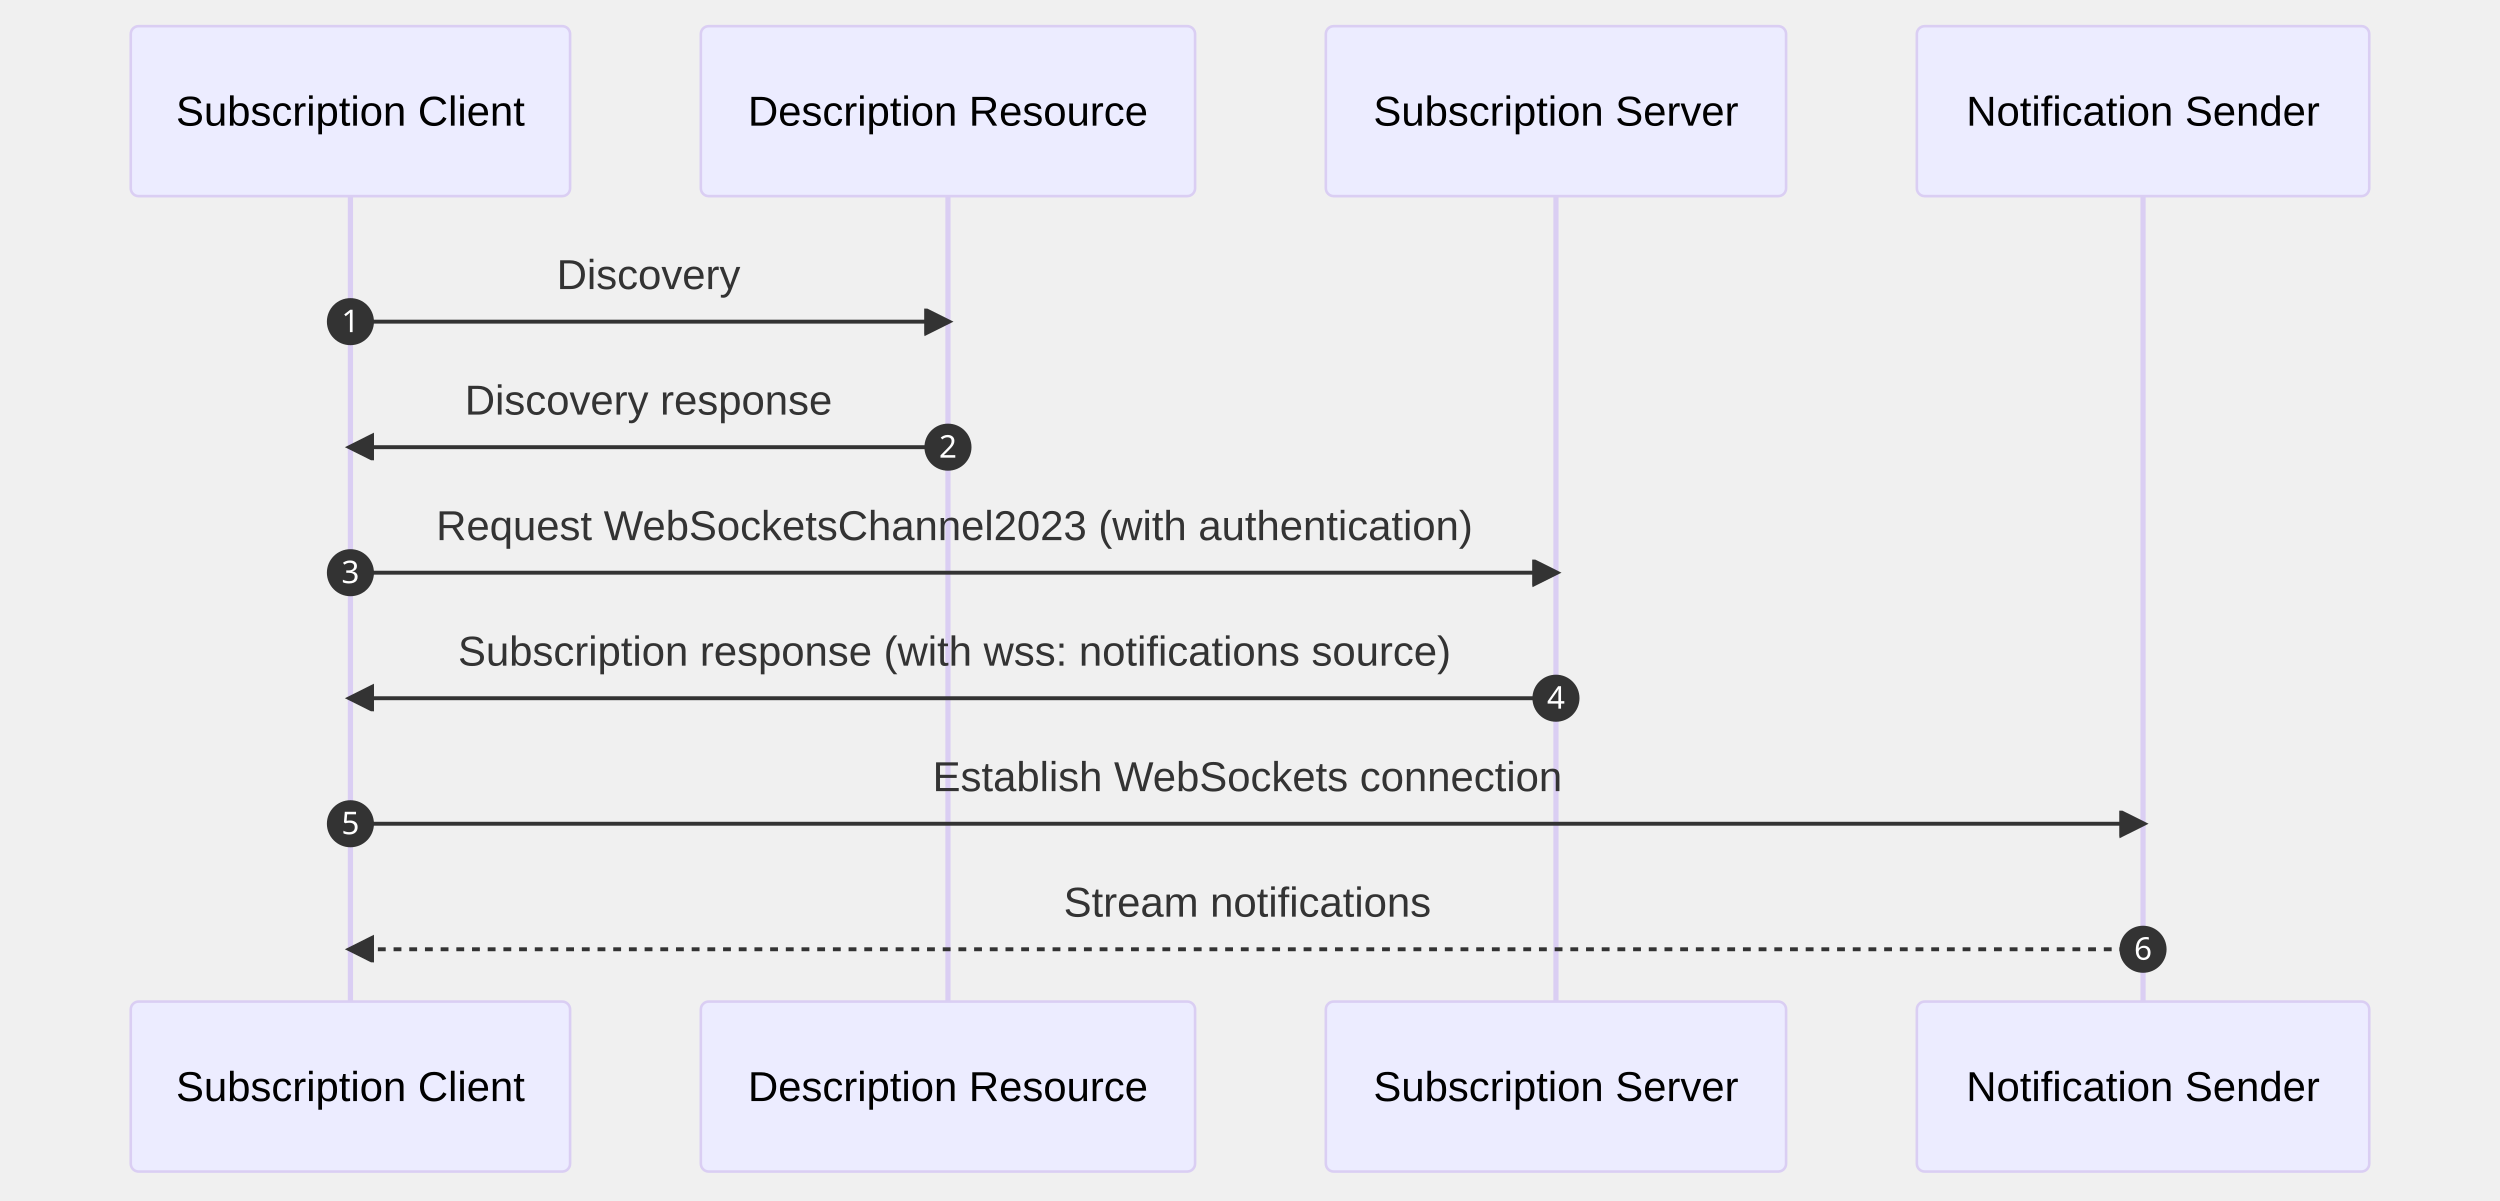
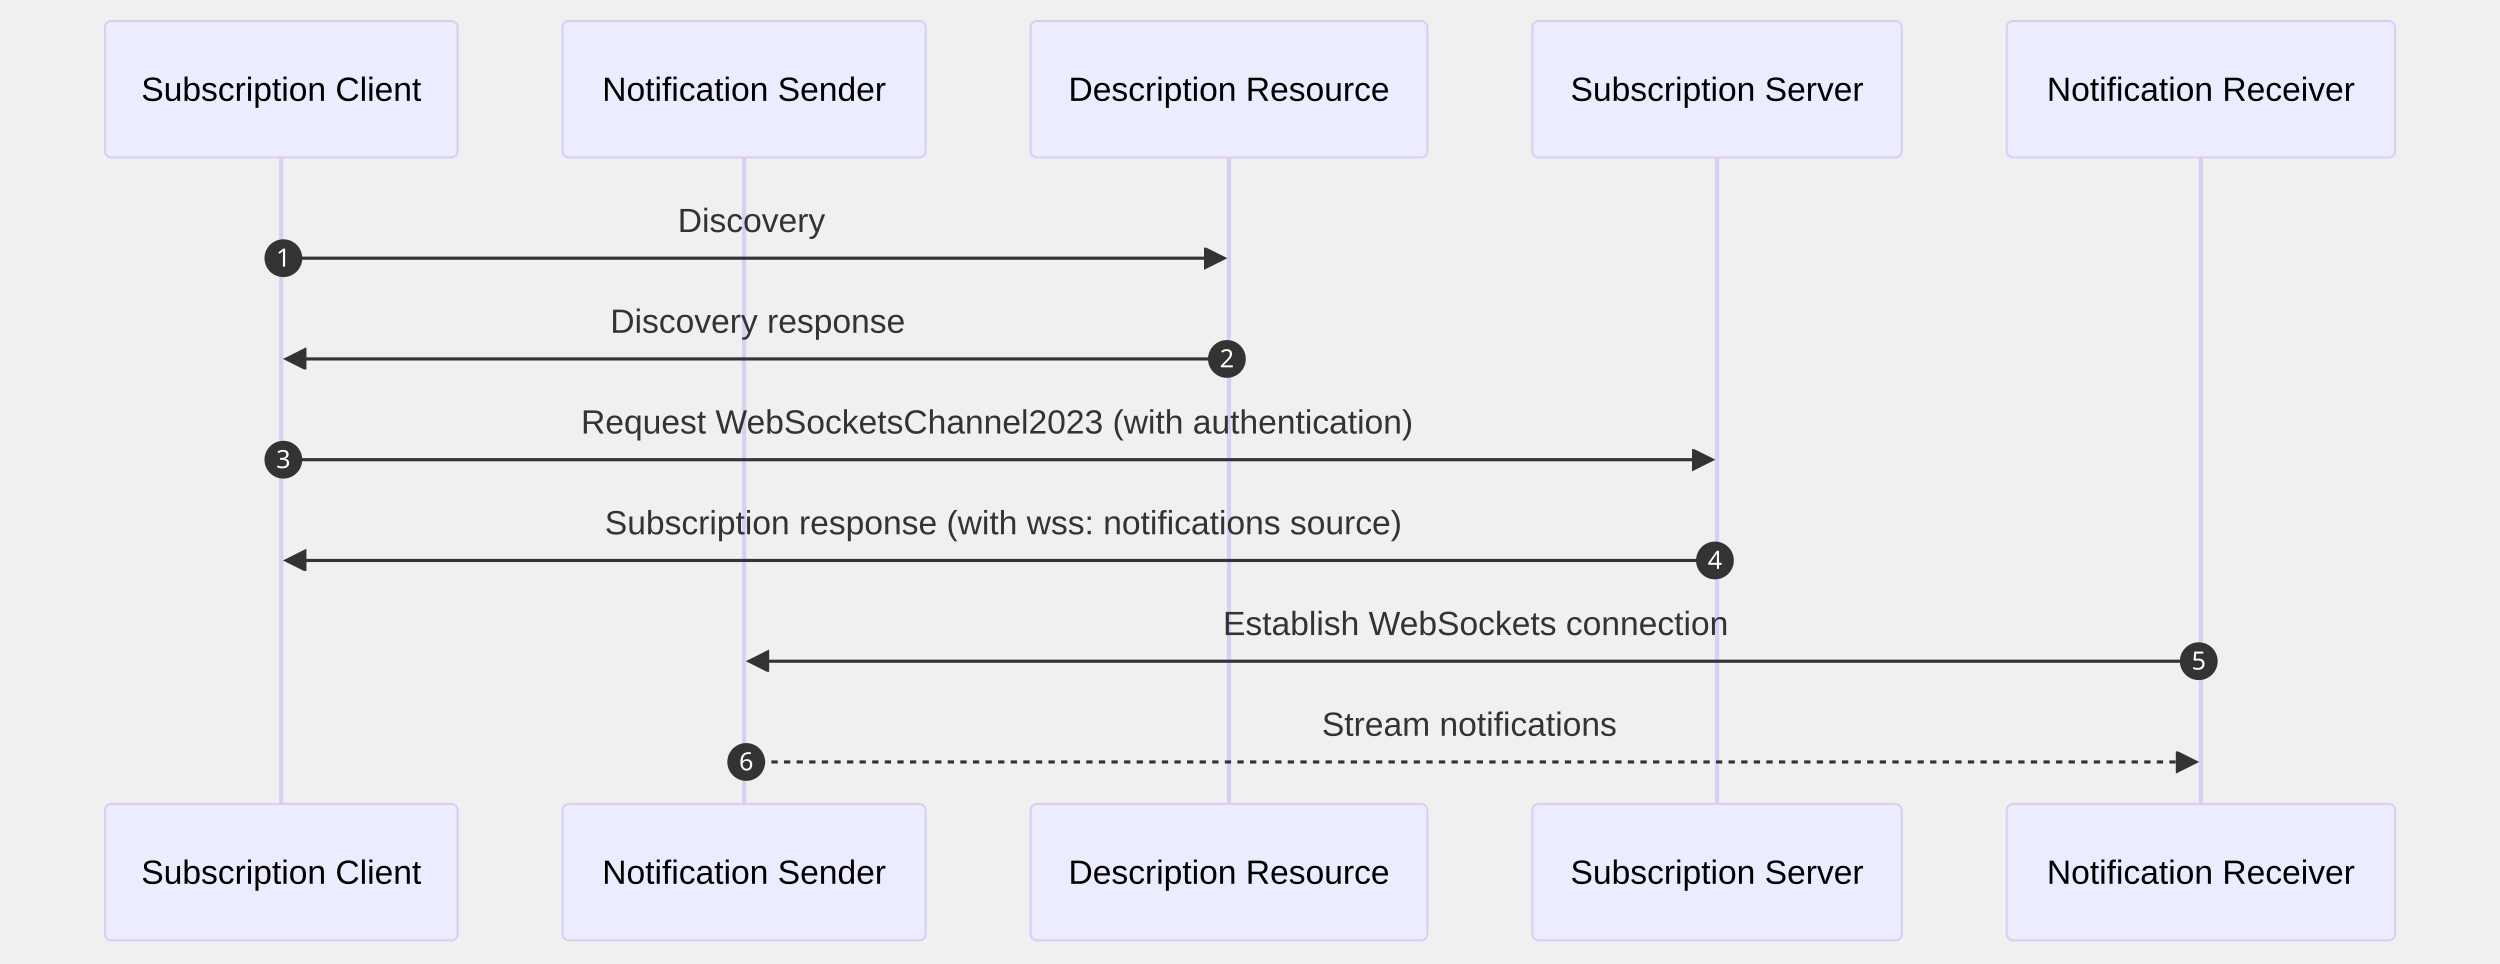
- <svg xmlns="http://www.w3.org/2000/svg" aria-roledescription="sequence" viewBox="-50 -10 956 459" style="max-width: 956px; background-color: white;" width="100%" id="mermaid-1676246538590">
-   <style>#mermaid-1676246538590{font-family:"trebuchet ms",verdana,arial,sans-serif;font-size:16px;fill:#333;}#mermaid-1676246538590 .error-icon{fill:#552222;}#mermaid-1676246538590 .error-text{fill:#552222;stroke:#552222;}#mermaid-1676246538590 .edge-thickness-normal{stroke-width:2px;}#mermaid-1676246538590 .edge-thickness-thick{stroke-width:3.5px;}#mermaid-1676246538590 .edge-pattern-solid{stroke-dasharray:0;}#mermaid-1676246538590 .edge-pattern-dashed{stroke-dasharray:3;}#mermaid-1676246538590 .edge-pattern-dotted{stroke-dasharray:2;}#mermaid-1676246538590 .marker{fill:#333333;stroke:#333333;}#mermaid-1676246538590 .marker.cross{stroke:#333333;}#mermaid-1676246538590 svg{font-family:"trebuchet ms",verdana,arial,sans-serif;font-size:16px;}#mermaid-1676246538590 .actor{stroke:hsl(259.626, 59.777%, 87.902%);fill:#ECECFF;}#mermaid-1676246538590 text.actor&gt;tspan{fill:black;stroke:none;}#mermaid-1676246538590 .actor-line{stroke:grey;}#mermaid-1676246538590 .messageLine0{stroke-width:1.5;stroke-dasharray:none;stroke:#333;}#mermaid-1676246538590 .messageLine1{stroke-width:1.5;stroke-dasharray:2,2;stroke:#333;}#mermaid-1676246538590 #arrowhead path{fill:#333;stroke:#333;}#mermaid-1676246538590 .sequenceNumber{fill:white;}#mermaid-1676246538590 #sequencenumber{fill:#333;}#mermaid-1676246538590 #crosshead path{fill:#333;stroke:#333;}#mermaid-1676246538590 .messageText{fill:#333;stroke:none;}#mermaid-1676246538590 .labelBox{stroke:hsl(259.626, 59.777%, 87.902%);fill:#ECECFF;}#mermaid-1676246538590 .labelText,#mermaid-1676246538590 .labelText&gt;tspan{fill:black;stroke:none;}#mermaid-1676246538590 .loopText,#mermaid-1676246538590 .loopText&gt;tspan{fill:black;stroke:none;}#mermaid-1676246538590 .loopLine{stroke-width:2px;stroke-dasharray:2,2;stroke:hsl(259.626, 59.777%, 87.902%);fill:hsl(259.626, 59.777%, 87.902%);}#mermaid-1676246538590 .note{stroke:#aaaa33;fill:#fff5ad;}#mermaid-1676246538590 .noteText,#mermaid-1676246538590 .noteText&gt;tspan{fill:black;stroke:none;}#mermaid-1676246538590 .activation0{fill:#f4f4f4;stroke:#666;}#mermaid-1676246538590 .activation1{fill:#f4f4f4;stroke:#666;}#mermaid-1676246538590 .activation2{fill:#f4f4f4;stroke:#666;}#mermaid-1676246538590 .actorPopupMenu{position:absolute;}#mermaid-1676246538590 .actorPopupMenuPanel{position:absolute;fill:#ECECFF;box-shadow:0px 8px 16px 0px rgba(0,0,0,0.2);filter:drop-shadow(3px 5px 2px rgb(0 0 0 / 0.4));}#mermaid-1676246538590 .actor-man line{stroke:hsl(259.626, 59.777%, 87.902%);fill:#ECECFF;}#mermaid-1676246538590 .actor-man circle,#mermaid-1676246538590 line{stroke:hsl(259.626, 59.777%, 87.902%);fill:#ECECFF;stroke-width:2px;}#mermaid-1676246538590 :root{--mermaid-font-family:"trebuchet ms",verdana,arial,sans-serif;}</style>
+ <svg xmlns="http://www.w3.org/2000/svg" aria-roledescription="sequence" role="graphics-document document" viewBox="-50 -10 1191 459" style="max-width: 1191px; background-color: white;" width="100%" id="my-svg">
+   <g>
+     <rect class="actor actor-bottom" ry="3" rx="3" name="Notification Receiver" height="65" width="185" stroke="#666" fill="#eaeaea" y="373" x="906" />
+     <text style="text-anchor: middle; font-size: 16px; font-weight: 400;" class="actor" alignment-baseline="central" dominant-baseline="central" y="405.5" x="998.5">
+       <tspan dy="0" x="998.5">Notification Receiver</tspan>
+     </text>
+   </g>
+   <g>
+     <rect class="actor actor-bottom" ry="3" rx="3" name="Subscription Server" height="65" width="176" stroke="#666" fill="#eaeaea" y="373" x="680" />
+     <text style="text-anchor: middle; font-size: 16px; font-weight: 400;" class="actor" alignment-baseline="central" dominant-baseline="central" y="405.5" x="768">
+       <tspan dy="0" x="768">Subscription Server</tspan>
+     </text>
+   </g>
+   <g>
+     <rect class="actor actor-bottom" ry="3" rx="3" name="Description Resource" height="65" width="189" stroke="#666" fill="#eaeaea" y="373" x="441" />
+     <text style="text-anchor: middle; font-size: 16px; font-weight: 400;" class="actor" alignment-baseline="central" dominant-baseline="central" y="405.5" x="535.5">
+       <tspan dy="0" x="535.5">Description Resource</tspan>
+     </text>
+   </g>
+   <g>
+     <rect class="actor actor-bottom" ry="3" rx="3" name="Notification Sender" height="65" width="173" stroke="#666" fill="#eaeaea" y="373" x="218" />
+     <text style="text-anchor: middle; font-size: 16px; font-weight: 400;" class="actor" alignment-baseline="central" dominant-baseline="central" y="405.5" x="304.5">
+       <tspan dy="0" x="304.5">Notification Sender</tspan>
+     </text>
+   </g>
+   <g>
+     <rect class="actor actor-bottom" ry="3" rx="3" name="Subscription Client" height="65" width="168" stroke="#666" fill="#eaeaea" y="373" x="0" />
+     <text style="text-anchor: middle; font-size: 16px; font-weight: 400;" class="actor" alignment-baseline="central" dominant-baseline="central" y="405.5" x="84">
+       <tspan dy="0" x="84">Subscription Client</tspan>
+     </text>
+   </g>
+   <g>
+     <line stroke="#999" stroke-width="0.5px" class="200" y2="373" x2="998.5" y1="5" x1="998.5" id="actor4" />
+     <g id="root-4">
+       <rect class="actor actor-top" ry="3" rx="3" name="Notification Receiver" height="65" width="185" stroke="#666" fill="#eaeaea" y="0" x="906" />
+       <text style="text-anchor: middle; font-size: 16px; font-weight: 400;" class="actor" alignment-baseline="central" dominant-baseline="central" y="32.5" x="998.5">
+         <tspan dy="0" x="998.5">Notification Receiver</tspan>
+       </text>
+     </g>
+   </g>
+   <g>
+     <line stroke="#999" stroke-width="0.5px" class="200" y2="373" x2="768" y1="5" x1="768" id="actor3" />
+     <g id="root-3">
+       <rect class="actor actor-top" ry="3" rx="3" name="Subscription Server" height="65" width="176" stroke="#666" fill="#eaeaea" y="0" x="680" />
+       <text style="text-anchor: middle; font-size: 16px; font-weight: 400;" class="actor" alignment-baseline="central" dominant-baseline="central" y="32.5" x="768">
+         <tspan dy="0" x="768">Subscription Server</tspan>
+       </text>
+     </g>
+   </g>
+   <g>
+     <line stroke="#999" stroke-width="0.5px" class="200" y2="373" x2="535.5" y1="5" x1="535.5" id="actor2" />
+     <g id="root-2">
+       <rect class="actor actor-top" ry="3" rx="3" name="Description Resource" height="65" width="189" stroke="#666" fill="#eaeaea" y="0" x="441" />
+       <text style="text-anchor: middle; font-size: 16px; font-weight: 400;" class="actor" alignment-baseline="central" dominant-baseline="central" y="32.5" x="535.5">
+         <tspan dy="0" x="535.5">Description Resource</tspan>
+       </text>
+     </g>
+   </g>
+   <g>
+     <line stroke="#999" stroke-width="0.5px" class="200" y2="373" x2="304.5" y1="5" x1="304.5" id="actor1" />
+     <g id="root-1">
+       <rect class="actor actor-top" ry="3" rx="3" name="Notification Sender" height="65" width="173" stroke="#666" fill="#eaeaea" y="0" x="218" />
+       <text style="text-anchor: middle; font-size: 16px; font-weight: 400;" class="actor" alignment-baseline="central" dominant-baseline="central" y="32.5" x="304.5">
+         <tspan dy="0" x="304.5">Notification Sender</tspan>
+       </text>
+     </g>
+   </g>
+   <g>
+     <line stroke="#999" stroke-width="0.5px" class="200" y2="373" x2="84" y1="5" x1="84" id="actor0" />
+     <g id="root-0">
+       <rect class="actor actor-top" ry="3" rx="3" name="Subscription Client" height="65" width="168" stroke="#666" fill="#eaeaea" y="0" x="0" />
+       <text style="text-anchor: middle; font-size: 16px; font-weight: 400;" class="actor" alignment-baseline="central" dominant-baseline="central" y="32.5" x="84">
+         <tspan dy="0" x="84">Subscription Client</tspan>
+       </text>
+     </g>
+   </g>
+   <style>#my-svg{font-family:"trebuchet ms",verdana,arial,sans-serif;font-size:16px;fill:#333;}#my-svg .error-icon{fill:#552222;}#my-svg .error-text{fill:#552222;stroke:#552222;}#my-svg .edge-thickness-normal{stroke-width:2px;}#my-svg .edge-thickness-thick{stroke-width:3.5px;}#my-svg .edge-pattern-solid{stroke-dasharray:0;}#my-svg .edge-pattern-dashed{stroke-dasharray:3;}#my-svg .edge-pattern-dotted{stroke-dasharray:2;}#my-svg .marker{fill:#333333;stroke:#333333;}#my-svg .marker.cross{stroke:#333333;}#my-svg svg{font-family:"trebuchet ms",verdana,arial,sans-serif;font-size:16px;}#my-svg .actor{stroke:hsl(259.626, 59.777%, 87.902%);fill:#ECECFF;}#my-svg text.actor&gt;tspan{fill:black;stroke:none;}#my-svg .actor-line{stroke:grey;}#my-svg .messageLine0{stroke-width:1.5;stroke-dasharray:none;stroke:#333;}#my-svg .messageLine1{stroke-width:1.5;stroke-dasharray:2,2;stroke:#333;}#my-svg #arrowhead path{fill:#333;stroke:#333;}#my-svg .sequenceNumber{fill:white;}#my-svg #sequencenumber{fill:#333;}#my-svg #crosshead path{fill:#333;stroke:#333;}#my-svg .messageText{fill:#333;stroke:none;}#my-svg .labelBox{stroke:hsl(259.626, 59.777%, 87.902%);fill:#ECECFF;}#my-svg .labelText,#my-svg .labelText&gt;tspan{fill:black;stroke:none;}#my-svg .loopText,#my-svg .loopText&gt;tspan{fill:black;stroke:none;}#my-svg .loopLine{stroke-width:2px;stroke-dasharray:2,2;stroke:hsl(259.626, 59.777%, 87.902%);fill:hsl(259.626, 59.777%, 87.902%);}#my-svg .note{stroke:#aaaa33;fill:#fff5ad;}#my-svg .noteText,#my-svg .noteText&gt;tspan{fill:black;stroke:none;}#my-svg .activation0{fill:#f4f4f4;stroke:#666;}#my-svg .activation1{fill:#f4f4f4;stroke:#666;}#my-svg .activation2{fill:#f4f4f4;stroke:#666;}#my-svg .actorPopupMenu{position:absolute;}#my-svg .actorPopupMenuPanel{position:absolute;fill:#ECECFF;box-shadow:0px 8px 16px 0px rgba(0,0,0,0.2);filter:drop-shadow(3px 5px 2px rgb(0 0 0 / 0.4));}#my-svg .actor-man line{stroke:hsl(259.626, 59.777%, 87.902%);fill:#ECECFF;}#my-svg .actor-man circle,#my-svg line{stroke:hsl(259.626, 59.777%, 87.902%);fill:#ECECFF;stroke-width:2px;}#my-svg :root{--mermaid-font-family:"trebuchet ms",verdana,arial,sans-serif;}</style>
  <g />
  <defs>
    <symbol height="24" width="24" id="computer">
      <path d="M2 2v13h20v-13h-20zm18 11h-16v-9h16v9zm-10.228 6l.466-1h3.524l.467 1h-4.457zm14.228 3h-24l2-6h2.104l-1.33 4h18.45l-1.297-4h2.073l2 6zm-5-10h-14v-7h14v7z" transform="scale(.5)" />
    </symbol>
  </defs>
  <defs>
    <symbol clip-rule="evenodd" fill-rule="evenodd" id="database">
      <path d="M12.258.001l.256.004.255.005.253.008.251.01.249.012.247.015.246.016.242.019.241.02.239.023.236.024.233.027.231.028.229.031.225.032.223.034.22.036.217.038.214.04.211.041.208.043.205.045.201.046.198.048.194.05.191.051.187.053.183.054.18.056.175.057.172.059.168.06.163.061.16.063.155.064.15.066.074.033.073.033.071.034.07.034.069.035.068.035.067.035.066.035.064.036.064.036.062.036.06.036.06.037.058.037.058.037.055.038.055.038.053.038.052.038.051.039.05.039.048.039.047.039.045.04.044.04.043.04.041.04.04.041.039.041.037.041.036.041.034.041.033.042.032.042.03.042.029.042.027.042.026.043.024.043.023.043.021.043.02.043.018.044.017.043.015.044.013.044.012.044.011.045.009.044.007.045.006.045.004.045.002.045.001.045v17l-.001.045-.002.045-.004.045-.006.045-.007.045-.009.044-.011.045-.012.044-.013.044-.015.044-.017.043-.018.044-.02.043-.021.043-.023.043-.024.043-.026.043-.027.042-.029.042-.03.042-.032.042-.033.042-.034.041-.036.041-.037.041-.039.041-.04.041-.041.04-.043.04-.044.04-.045.04-.047.039-.048.039-.05.039-.051.039-.052.038-.053.038-.055.038-.055.038-.058.037-.058.037-.06.037-.06.036-.062.036-.064.036-.064.036-.066.035-.067.035-.068.035-.069.035-.07.034-.071.034-.073.033-.074.033-.15.066-.155.064-.16.063-.163.061-.168.06-.172.059-.175.057-.18.056-.183.054-.187.053-.191.051-.194.05-.198.048-.201.046-.205.045-.208.043-.211.041-.214.04-.217.038-.22.036-.223.034-.225.032-.229.031-.231.028-.233.027-.236.024-.239.023-.241.02-.242.019-.246.016-.247.015-.249.012-.251.01-.253.008-.255.005-.256.004-.258.001-.258-.001-.256-.004-.255-.005-.253-.008-.251-.01-.249-.012-.247-.015-.245-.016-.243-.019-.241-.02-.238-.023-.236-.024-.234-.027-.231-.028-.228-.031-.226-.032-.223-.034-.22-.036-.217-.038-.214-.04-.211-.041-.208-.043-.204-.045-.201-.046-.198-.048-.195-.05-.19-.051-.187-.053-.184-.054-.179-.056-.176-.057-.172-.059-.167-.06-.164-.061-.159-.063-.155-.064-.151-.066-.074-.033-.072-.033-.072-.034-.07-.034-.069-.035-.068-.035-.067-.035-.066-.035-.064-.036-.063-.036-.062-.036-.061-.036-.06-.037-.058-.037-.057-.037-.056-.038-.055-.038-.053-.038-.052-.038-.051-.039-.049-.039-.049-.039-.046-.039-.046-.04-.044-.04-.043-.04-.041-.04-.04-.041-.039-.041-.037-.041-.036-.041-.034-.041-.033-.042-.032-.042-.03-.042-.029-.042-.027-.042-.026-.043-.024-.043-.023-.043-.021-.043-.02-.043-.018-.044-.017-.043-.015-.044-.013-.044-.012-.044-.011-.045-.009-.044-.007-.045-.006-.045-.004-.045-.002-.045-.001-.045v-17l.001-.045.002-.045.004-.045.006-.045.007-.045.009-.044.011-.045.012-.044.013-.044.015-.044.017-.043.018-.044.02-.043.021-.043.023-.043.024-.043.026-.043.027-.042.029-.042.03-.042.032-.042.033-.042.034-.041.036-.041.037-.041.039-.041.04-.041.041-.04.043-.04.044-.04.046-.04.046-.039.049-.039.049-.039.051-.039.052-.038.053-.038.055-.038.056-.038.057-.037.058-.037.06-.037.061-.036.062-.036.063-.036.064-.036.066-.035.067-.035.068-.035.069-.035.07-.034.072-.034.072-.033.074-.033.151-.066.155-.064.159-.063.164-.061.167-.06.172-.059.176-.057.179-.056.184-.054.187-.053.19-.051.195-.05.198-.048.201-.046.204-.045.208-.043.211-.041.214-.04.217-.038.22-.036.223-.034.226-.032.228-.031.231-.028.234-.027.236-.024.238-.023.241-.02.243-.019.245-.016.247-.015.249-.012.251-.01.253-.008.255-.005.256-.004.258-.001.258.001zm-9.258 20.499v.01l.001.021.003.021.004.022.005.021.006.022.007.022.009.023.01.022.011.023.012.023.013.023.015.023.016.024.017.023.018.024.019.024.021.024.022.025.023.024.024.025.052.049.056.05.061.051.066.051.07.051.075.051.079.052.084.052.088.052.092.052.097.052.102.051.105.052.11.052.114.051.119.051.123.051.127.05.131.05.135.05.139.048.144.049.147.047.152.047.155.047.16.045.163.045.167.043.171.043.176.041.178.041.183.039.187.039.19.037.194.035.197.035.202.033.204.031.209.03.212.029.216.027.219.025.222.024.226.021.23.02.233.018.236.016.24.015.243.012.246.01.249.008.253.005.256.004.259.001.26-.001.257-.004.254-.005.25-.008.247-.011.244-.012.241-.014.237-.016.233-.018.231-.021.226-.021.224-.024.22-.026.216-.027.212-.028.21-.031.205-.031.202-.034.198-.034.194-.036.191-.037.187-.039.183-.04.179-.04.175-.042.172-.043.168-.044.163-.045.16-.046.155-.046.152-.047.148-.048.143-.049.139-.049.136-.05.131-.05.126-.05.123-.051.118-.052.114-.051.11-.052.106-.052.101-.052.096-.052.092-.052.088-.053.083-.051.079-.052.074-.052.07-.051.065-.051.06-.051.056-.05.051-.05.023-.024.023-.025.021-.024.02-.024.019-.024.018-.024.017-.024.015-.023.014-.024.013-.023.012-.023.01-.023.01-.022.008-.022.006-.022.006-.022.004-.022.004-.021.001-.021.001-.021v-4.127l-.077.055-.08.053-.083.054-.085.053-.087.052-.09.052-.093.051-.095.05-.097.05-.1.049-.102.049-.105.048-.106.047-.109.047-.111.046-.114.045-.115.045-.118.044-.12.043-.122.042-.124.042-.126.041-.128.04-.13.04-.132.038-.134.038-.135.037-.138.037-.139.035-.142.035-.143.034-.144.033-.147.032-.148.031-.15.03-.151.03-.153.029-.154.027-.156.027-.158.026-.159.025-.161.024-.162.023-.163.022-.165.021-.166.02-.167.019-.169.018-.169.017-.171.016-.173.015-.173.014-.175.013-.175.012-.177.011-.178.01-.179.008-.179.008-.181.006-.182.005-.182.004-.184.003-.184.002h-.37l-.184-.002-.184-.003-.182-.004-.182-.005-.181-.006-.179-.008-.179-.008-.178-.01-.176-.011-.176-.012-.175-.013-.173-.014-.172-.015-.171-.016-.17-.017-.169-.018-.167-.019-.166-.02-.165-.021-.163-.022-.162-.023-.161-.024-.159-.025-.157-.026-.156-.027-.155-.027-.153-.029-.151-.03-.15-.03-.148-.031-.146-.032-.145-.033-.143-.034-.141-.035-.14-.035-.137-.037-.136-.037-.134-.038-.132-.038-.13-.04-.128-.04-.126-.041-.124-.042-.122-.042-.12-.044-.117-.043-.116-.045-.113-.045-.112-.046-.109-.047-.106-.047-.105-.048-.102-.049-.1-.049-.097-.05-.095-.05-.093-.052-.09-.051-.087-.052-.085-.053-.083-.054-.08-.054-.077-.054v4.127zm0-5.654v.011l.001.021.003.021.004.021.005.022.006.022.007.022.009.022.01.022.011.023.012.023.013.023.015.024.016.023.017.024.018.024.019.024.021.024.022.024.023.025.024.024.052.05.056.05.061.05.066.051.07.051.075.052.079.051.084.052.088.052.092.052.097.052.102.052.105.052.11.051.114.051.119.052.123.05.127.051.131.05.135.049.139.049.144.048.147.048.152.047.155.046.16.045.163.045.167.044.171.042.176.042.178.04.183.04.187.038.19.037.194.036.197.034.202.033.204.032.209.03.212.028.216.027.219.025.222.024.226.022.23.02.233.018.236.016.24.014.243.012.246.01.249.008.253.006.256.003.259.001.26-.001.257-.003.254-.006.25-.008.247-.01.244-.012.241-.015.237-.016.233-.018.231-.02.226-.022.224-.024.22-.025.216-.027.212-.029.21-.03.205-.032.202-.033.198-.035.194-.036.191-.037.187-.039.183-.039.179-.041.175-.042.172-.043.168-.044.163-.045.16-.045.155-.047.152-.047.148-.048.143-.048.139-.05.136-.049.131-.05.126-.051.123-.051.118-.051.114-.052.11-.052.106-.052.101-.052.096-.052.092-.052.088-.052.083-.052.079-.052.074-.051.07-.052.065-.051.06-.05.056-.051.051-.049.023-.025.023-.024.021-.025.02-.024.019-.024.018-.024.017-.024.015-.023.014-.023.013-.024.012-.022.01-.023.01-.023.008-.022.006-.022.006-.022.004-.021.004-.022.001-.021.001-.021v-4.139l-.077.054-.08.054-.083.054-.085.052-.087.053-.09.051-.093.051-.095.051-.097.05-.1.049-.102.049-.105.048-.106.047-.109.047-.111.046-.114.045-.115.044-.118.044-.12.044-.122.042-.124.042-.126.041-.128.04-.13.039-.132.039-.134.038-.135.037-.138.036-.139.036-.142.035-.143.033-.144.033-.147.033-.148.031-.15.03-.151.03-.153.028-.154.028-.156.027-.158.026-.159.025-.161.024-.162.023-.163.022-.165.021-.166.02-.167.019-.169.018-.169.017-.171.016-.173.015-.173.014-.175.013-.175.012-.177.011-.178.009-.179.009-.179.007-.181.007-.182.005-.182.004-.184.003-.184.002h-.37l-.184-.002-.184-.003-.182-.004-.182-.005-.181-.007-.179-.007-.179-.009-.178-.009-.176-.011-.176-.012-.175-.013-.173-.014-.172-.015-.171-.016-.17-.017-.169-.018-.167-.019-.166-.02-.165-.021-.163-.022-.162-.023-.161-.024-.159-.025-.157-.026-.156-.027-.155-.028-.153-.028-.151-.03-.15-.03-.148-.031-.146-.033-.145-.033-.143-.033-.141-.035-.14-.036-.137-.036-.136-.037-.134-.038-.132-.039-.13-.039-.128-.04-.126-.041-.124-.042-.122-.043-.12-.043-.117-.044-.116-.044-.113-.046-.112-.046-.109-.046-.106-.047-.105-.048-.102-.049-.1-.049-.097-.05-.095-.051-.093-.051-.09-.051-.087-.053-.085-.052-.083-.054-.08-.054-.077-.054v4.139zm0-5.666v.011l.001.02.003.022.004.021.005.022.006.021.007.022.009.023.01.022.011.023.012.023.013.023.015.023.016.024.017.024.018.023.019.024.021.025.022.024.023.024.024.025.052.05.056.05.061.05.066.051.07.051.075.052.079.051.084.052.088.052.092.052.097.052.102.052.105.051.11.052.114.051.119.051.123.051.127.05.131.05.135.05.139.049.144.048.147.048.152.047.155.046.16.045.163.045.167.043.171.043.176.042.178.04.183.04.187.038.19.037.194.036.197.034.202.033.204.032.209.03.212.028.216.027.219.025.222.024.226.021.23.02.233.018.236.017.24.014.243.012.246.01.249.008.253.006.256.003.259.001.26-.001.257-.003.254-.006.25-.008.247-.01.244-.013.241-.014.237-.016.233-.018.231-.02.226-.022.224-.024.22-.025.216-.027.212-.029.21-.03.205-.032.202-.033.198-.035.194-.036.191-.037.187-.039.183-.039.179-.041.175-.042.172-.043.168-.044.163-.045.16-.045.155-.047.152-.047.148-.048.143-.049.139-.049.136-.049.131-.051.126-.05.123-.051.118-.052.114-.051.11-.052.106-.052.101-.052.096-.052.092-.052.088-.052.083-.052.079-.052.074-.052.07-.051.065-.051.06-.051.056-.05.051-.049.023-.025.023-.025.021-.024.02-.024.019-.024.018-.024.017-.024.015-.023.014-.024.013-.023.012-.023.01-.022.01-.023.008-.022.006-.022.006-.022.004-.022.004-.021.001-.021.001-.021v-4.153l-.077.054-.08.054-.083.053-.085.053-.087.053-.09.051-.093.051-.095.051-.097.05-.1.049-.102.048-.105.048-.106.048-.109.046-.111.046-.114.046-.115.044-.118.044-.12.043-.122.043-.124.042-.126.041-.128.04-.13.039-.132.039-.134.038-.135.037-.138.036-.139.036-.142.034-.143.034-.144.033-.147.032-.148.032-.15.03-.151.03-.153.028-.154.028-.156.027-.158.026-.159.024-.161.024-.162.023-.163.023-.165.021-.166.02-.167.019-.169.018-.169.017-.171.016-.173.015-.173.014-.175.013-.175.012-.177.01-.178.01-.179.009-.179.007-.181.006-.182.006-.182.004-.184.003-.184.001-.185.001-.185-.001-.184-.001-.184-.003-.182-.004-.182-.006-.181-.006-.179-.007-.179-.009-.178-.01-.176-.01-.176-.012-.175-.013-.173-.014-.172-.015-.171-.016-.17-.017-.169-.018-.167-.019-.166-.02-.165-.021-.163-.023-.162-.023-.161-.024-.159-.024-.157-.026-.156-.027-.155-.028-.153-.028-.151-.03-.15-.03-.148-.032-.146-.032-.145-.033-.143-.034-.141-.034-.14-.036-.137-.036-.136-.037-.134-.038-.132-.039-.13-.039-.128-.041-.126-.041-.124-.041-.122-.043-.12-.043-.117-.044-.116-.044-.113-.046-.112-.046-.109-.046-.106-.048-.105-.048-.102-.048-.1-.05-.097-.049-.095-.051-.093-.051-.09-.052-.087-.052-.085-.053-.083-.053-.08-.054-.077-.054v4.153zm8.74-8.179l-.257.004-.254.005-.25.008-.247.011-.244.012-.241.014-.237.016-.233.018-.231.021-.226.022-.224.023-.22.026-.216.027-.212.028-.21.031-.205.032-.202.033-.198.034-.194.036-.191.038-.187.038-.183.04-.179.041-.175.042-.172.043-.168.043-.163.045-.16.046-.155.046-.152.048-.148.048-.143.048-.139.049-.136.05-.131.05-.126.051-.123.051-.118.051-.114.052-.11.052-.106.052-.101.052-.096.052-.092.052-.088.052-.083.052-.079.052-.074.051-.07.052-.065.051-.06.05-.056.05-.051.05-.023.025-.023.024-.021.024-.02.025-.019.024-.018.024-.017.023-.015.024-.014.023-.013.023-.012.023-.01.023-.01.022-.008.022-.006.023-.006.021-.004.022-.004.021-.001.021-.001.021.001.021.001.021.004.021.004.022.006.021.006.023.008.022.01.022.01.023.012.023.013.023.014.023.015.024.017.023.018.024.019.024.02.025.021.024.023.024.023.025.051.05.056.05.06.05.065.051.07.052.074.051.079.052.083.052.088.052.092.052.096.052.101.052.106.052.11.052.114.052.118.051.123.051.126.051.131.05.136.05.139.049.143.048.148.048.152.048.155.046.16.046.163.045.168.043.172.043.175.042.179.041.183.04.187.038.191.038.194.036.198.034.202.033.205.032.21.031.212.028.216.027.22.026.224.023.226.022.231.021.233.018.237.016.241.014.244.012.247.011.25.008.254.005.257.004.26.001.26-.001.257-.004.254-.005.25-.008.247-.011.244-.012.241-.014.237-.016.233-.018.231-.021.226-.022.224-.023.22-.026.216-.027.212-.028.21-.031.205-.032.202-.033.198-.034.194-.036.191-.038.187-.038.183-.04.179-.041.175-.042.172-.043.168-.043.163-.045.16-.046.155-.046.152-.048.148-.048.143-.048.139-.049.136-.05.131-.05.126-.051.123-.051.118-.051.114-.052.11-.052.106-.052.101-.052.096-.052.092-.052.088-.052.083-.052.079-.052.074-.051.07-.052.065-.051.06-.05.056-.05.051-.05.023-.025.023-.024.021-.024.02-.025.019-.024.018-.024.017-.023.015-.024.014-.023.013-.023.012-.023.01-.023.01-.022.008-.022.006-.023.006-.021.004-.022.004-.021.001-.021.001-.021-.001-.021-.001-.021-.004-.021-.004-.022-.006-.021-.006-.023-.008-.022-.01-.022-.01-.023-.012-.023-.013-.023-.014-.023-.015-.024-.017-.023-.018-.024-.019-.024-.02-.025-.021-.024-.023-.024-.023-.025-.051-.05-.056-.05-.06-.05-.065-.051-.07-.052-.074-.051-.079-.052-.083-.052-.088-.052-.092-.052-.096-.052-.101-.052-.106-.052-.11-.052-.114-.052-.118-.051-.123-.051-.126-.051-.131-.05-.136-.05-.139-.049-.143-.048-.148-.048-.152-.048-.155-.046-.16-.046-.163-.045-.168-.043-.172-.043-.175-.042-.179-.041-.183-.04-.187-.038-.191-.038-.194-.036-.198-.034-.202-.033-.205-.032-.21-.031-.212-.028-.216-.027-.22-.026-.224-.023-.226-.022-.231-.021-.233-.018-.237-.016-.241-.014-.244-.012-.247-.011-.25-.008-.254-.005-.257-.004-.26-.001-.26.001z" transform="scale(.5)" />
    </symbol>
  </defs>
  <defs>
    <symbol height="24" width="24" id="clock">
      <path d="M12 2c5.514 0 10 4.486 10 10s-4.486 10-10 10-10-4.486-10-10 4.486-10 10-10zm0-2c-6.627 0-12 5.373-12 12s5.373 12 12 12 12-5.373 12-12-5.373-12-12-12zm5.848 12.459c.202.038.202.333.001.372-1.907.361-6.045 1.111-6.547 1.111-.719 0-1.301-.582-1.301-1.301 0-.512.77-5.447 1.125-7.445.034-.192.312-.181.343.014l.985 6.238 5.394 1.011z" transform="scale(.5)" />
    </symbol>
  </defs>
-   <g>
-     <line stroke="#999" stroke-width="0.5px" class="200" y2="393" x2="84" y1="5" x1="84" id="actor0" />
-     <g id="root-0">
-       <rect class="actor" ry="3" rx="3" height="65" width="168" stroke="#666" fill="#eaeaea" y="0" x="0" />
-       <text style="text-anchor: middle; font-size: 16px; font-weight: 400;" class="actor" alignment-baseline="central" dominant-baseline="central" y="32.5" x="84">
-         <tspan dy="0" x="84">Subscription Client</tspan>
-       </text>
-     </g>
-   </g>
-   <g>
-     <line stroke="#999" stroke-width="0.5px" class="200" y2="393" x2="312.5" y1="5" x1="312.5" id="actor1" />
-     <g id="root-1">
-       <rect class="actor" ry="3" rx="3" height="65" width="189" stroke="#666" fill="#eaeaea" y="0" x="218" />
-       <text style="text-anchor: middle; font-size: 16px; font-weight: 400;" class="actor" alignment-baseline="central" dominant-baseline="central" y="32.5" x="312.5">
-         <tspan dy="0" x="312.5">Description Resource</tspan>
-       </text>
-     </g>
-   </g>
-   <g>
-     <line stroke="#999" stroke-width="0.5px" class="200" y2="393" x2="545" y1="5" x1="545" id="actor2" />
-     <g id="root-2">
-       <rect class="actor" ry="3" rx="3" height="65" width="176" stroke="#666" fill="#eaeaea" y="0" x="457" />
-       <text style="text-anchor: middle; font-size: 16px; font-weight: 400;" class="actor" alignment-baseline="central" dominant-baseline="central" y="32.5" x="545">
-         <tspan dy="0" x="545">Subscription Server</tspan>
-       </text>
-     </g>
-   </g>
-   <g>
-     <line stroke="#999" stroke-width="0.5px" class="200" y2="393" x2="769.5" y1="5" x1="769.5" id="actor3" />
-     <g id="root-3">
-       <rect class="actor" ry="3" rx="3" height="65" width="173" stroke="#666" fill="#eaeaea" y="0" x="683" />
-       <text style="text-anchor: middle; font-size: 16px; font-weight: 400;" class="actor" alignment-baseline="central" dominant-baseline="central" y="32.5" x="769.5">
-         <tspan dy="0" x="769.5">Notification Sender</tspan>
-       </text>
-     </g>
-   </g>
  <defs>
-     <marker orient="auto" markerHeight="12" markerWidth="12" markerUnits="userSpaceOnUse" refY="5" refX="9" id="arrowhead">
+     <marker orient="auto" markerHeight="12" markerWidth="12" markerUnits="userSpaceOnUse" refY="5" refX="7.9" id="arrowhead">
      <path d="M 0 0 L 10 5 L 0 10 z" />
    </marker>
  </defs>
  <defs>
-     <marker refY="5" refX="4" orient="auto" markerHeight="8" markerWidth="15" id="crosshead">
+     <marker refY="4.5" refX="4" orient="auto" markerHeight="8" markerWidth="15" id="crosshead">
      <path style="stroke-dasharray: 0, 0;" d="M 1,2 L 6,7 M 6,2 L 1,7" stroke-width="1pt" stroke="#000000" fill="none" />
    </marker>
  </defs>
  <defs>
-     <marker orient="auto" markerHeight="28" markerWidth="20" refY="7" refX="18" id="filled-head">
+     <marker orient="auto" markerHeight="28" markerWidth="20" refY="7" refX="15.5" id="filled-head">
      <path d="M 18,7 L9,13 L14,7 L9,1 Z" />
    </marker>
  </defs>
  <defs>
    <marker orient="auto" markerHeight="40" markerWidth="60" refY="15" refX="15" id="sequencenumber">
      <circle r="6" cy="15" cx="15" />
    </marker>
  </defs>
-   <text style="font-size: 16px; font-weight: 400;" dy="1em" class="messageText" alignment-baseline="middle" dominant-baseline="middle" text-anchor="middle" y="80" x="198">Discovery</text>
-   <line style="fill: none;" marker-start="url(#sequencenumber)" marker-end="url(#arrowhead)" stroke="none" stroke-width="2" class="messageLine0" y2="113" x2="312.5" y1="113" x1="84" />
-   <text class="sequenceNumber" text-anchor="middle" font-size="12px" font-family="sans-serif" y="117" x="84">1</text>
-   <text style="font-size: 16px; font-weight: 400;" dy="1em" class="messageText" alignment-baseline="middle" dominant-baseline="middle" text-anchor="middle" y="128" x="198">Discovery response</text>
-   <line style="fill: none;" marker-start="url(#sequencenumber)" marker-end="url(#arrowhead)" stroke="none" stroke-width="2" class="messageLine0" y2="161" x2="84" y1="161" x1="312.5" />
-   <text class="sequenceNumber" text-anchor="middle" font-size="12px" font-family="sans-serif" y="165" x="312.5">2</text>
-   <text style="font-size: 16px; font-weight: 400;" dy="1em" class="messageText" alignment-baseline="middle" dominant-baseline="middle" text-anchor="middle" y="176" x="315">Request WebSocketsChannel2023 (with authentication)</text>
-   <line style="fill: none;" marker-start="url(#sequencenumber)" marker-end="url(#arrowhead)" stroke="none" stroke-width="2" class="messageLine0" y2="209" x2="545" y1="209" x1="84" />
-   <text class="sequenceNumber" text-anchor="middle" font-size="12px" font-family="sans-serif" y="213" x="84">3</text>
-   <text style="font-size: 16px; font-weight: 400;" dy="1em" class="messageText" alignment-baseline="middle" dominant-baseline="middle" text-anchor="middle" y="224" x="315">Subscription response (with wss: notifications source)</text>
-   <line style="fill: none;" marker-start="url(#sequencenumber)" marker-end="url(#arrowhead)" stroke="none" stroke-width="2" class="messageLine0" y2="257" x2="84" y1="257" x1="545" />
-   <text class="sequenceNumber" text-anchor="middle" font-size="12px" font-family="sans-serif" y="261" x="545">4</text>
-   <text style="font-size: 16px; font-weight: 400;" dy="1em" class="messageText" alignment-baseline="middle" dominant-baseline="middle" text-anchor="middle" y="272" x="427">Establish WebSockets connection</text>
-   <line style="fill: none;" marker-start="url(#sequencenumber)" marker-end="url(#arrowhead)" stroke="none" stroke-width="2" class="messageLine0" y2="305" x2="769.5" y1="305" x1="84" />
-   <text class="sequenceNumber" text-anchor="middle" font-size="12px" font-family="sans-serif" y="309" x="84">5</text>
-   <text style="font-size: 16px; font-weight: 400;" dy="1em" class="messageText" alignment-baseline="middle" dominant-baseline="middle" text-anchor="middle" y="320" x="427">Stream notifications</text>
-   <line style="stroke-dasharray: 3, 3; fill: none;" marker-start="url(#sequencenumber)" marker-end="url(#arrowhead)" stroke="none" stroke-width="2" class="messageLine1" y2="353" x2="84" y1="353" x1="769.5" />
-   <text class="sequenceNumber" text-anchor="middle" font-size="12px" font-family="sans-serif" y="357" x="769.5">6</text>
-   <g>
-     <rect class="actor" ry="3" rx="3" height="65" width="168" stroke="#666" fill="#eaeaea" y="373" x="0" />
-     <text style="text-anchor: middle; font-size: 16px; font-weight: 400;" class="actor" alignment-baseline="central" dominant-baseline="central" y="405.5" x="84">
-       <tspan dy="0" x="84">Subscription Client</tspan>
-     </text>
-   </g>
-   <g>
-     <rect class="actor" ry="3" rx="3" height="65" width="189" stroke="#666" fill="#eaeaea" y="373" x="218" />
-     <text style="text-anchor: middle; font-size: 16px; font-weight: 400;" class="actor" alignment-baseline="central" dominant-baseline="central" y="405.5" x="312.5">
-       <tspan dy="0" x="312.5">Description Resource</tspan>
-     </text>
-   </g>
-   <g>
-     <rect class="actor" ry="3" rx="3" height="65" width="176" stroke="#666" fill="#eaeaea" y="373" x="457" />
-     <text style="text-anchor: middle; font-size: 16px; font-weight: 400;" class="actor" alignment-baseline="central" dominant-baseline="central" y="405.5" x="545">
-       <tspan dy="0" x="545">Subscription Server</tspan>
-     </text>
-   </g>
-   <g>
-     <rect class="actor" ry="3" rx="3" height="65" width="173" stroke="#666" fill="#eaeaea" y="373" x="683" />
-     <text style="text-anchor: middle; font-size: 16px; font-weight: 400;" class="actor" alignment-baseline="central" dominant-baseline="central" y="405.5" x="769.5">
-       <tspan dy="0" x="769.5">Notification Sender</tspan>
-     </text>
-   </g>
+   <text style="font-size: 16px; font-weight: 400;" dy="1em" class="messageText" alignment-baseline="middle" dominant-baseline="middle" text-anchor="middle" y="80" x="308">Discovery</text>
+   <line style="fill: none;" marker-start="url(#sequencenumber)" marker-end="url(#arrowhead)" stroke="none" stroke-width="2" class="messageLine0" y2="113" x2="531.5" y1="113" x1="85" />
+   <text class="sequenceNumber" text-anchor="middle" font-size="12px" font-family="sans-serif" y="117" x="85">1</text>
+   <text style="font-size: 16px; font-weight: 400;" dy="1em" class="messageText" alignment-baseline="middle" dominant-baseline="middle" text-anchor="middle" y="128" x="311">Discovery response</text>
+   <line style="fill: none;" marker-start="url(#sequencenumber)" marker-end="url(#arrowhead)" stroke="none" stroke-width="2" class="messageLine0" y2="161" x2="88" y1="161" x1="534.5" />
+   <text class="sequenceNumber" text-anchor="middle" font-size="12px" font-family="sans-serif" y="165" x="534.5">2</text>
+   <text style="font-size: 16px; font-weight: 400;" dy="1em" class="messageText" alignment-baseline="middle" dominant-baseline="middle" text-anchor="middle" y="176" x="425">Request WebSocketsChannel2023 (with authentication)</text>
+   <line style="fill: none;" marker-start="url(#sequencenumber)" marker-end="url(#arrowhead)" stroke="none" stroke-width="2" class="messageLine0" y2="209" x2="764" y1="209" x1="85" />
+   <text class="sequenceNumber" text-anchor="middle" font-size="12px" font-family="sans-serif" y="213" x="85">3</text>
+   <text style="font-size: 16px; font-weight: 400;" dy="1em" class="messageText" alignment-baseline="middle" dominant-baseline="middle" text-anchor="middle" y="224" x="428">Subscription response (with wss: notifications source)</text>
+   <line style="fill: none;" marker-start="url(#sequencenumber)" marker-end="url(#arrowhead)" stroke="none" stroke-width="2" class="messageLine0" y2="257" x2="88" y1="257" x1="767" />
+   <text class="sequenceNumber" text-anchor="middle" font-size="12px" font-family="sans-serif" y="261" x="767">4</text>
+   <text style="font-size: 16px; font-weight: 400;" dy="1em" class="messageText" alignment-baseline="middle" dominant-baseline="middle" text-anchor="middle" y="272" x="653">Establish WebSockets connection</text>
+   <line style="fill: none;" marker-start="url(#sequencenumber)" marker-end="url(#arrowhead)" stroke="none" stroke-width="2" class="messageLine0" y2="305" x2="308.5" y1="305" x1="997.5" />
+   <text class="sequenceNumber" text-anchor="middle" font-size="12px" font-family="sans-serif" y="309" x="997.5">5</text>
+   <text style="font-size: 16px; font-weight: 400;" dy="1em" class="messageText" alignment-baseline="middle" dominant-baseline="middle" text-anchor="middle" y="320" x="650">Stream notifications</text>
+   <line style="stroke-dasharray: 3, 3; fill: none;" marker-start="url(#sequencenumber)" marker-end="url(#arrowhead)" stroke="none" stroke-width="2" class="messageLine1" y2="353" x2="994.5" y1="353" x1="305.5" />
+   <text class="sequenceNumber" text-anchor="middle" font-size="12px" font-family="sans-serif" y="357" x="305.5">6</text>
</svg>
